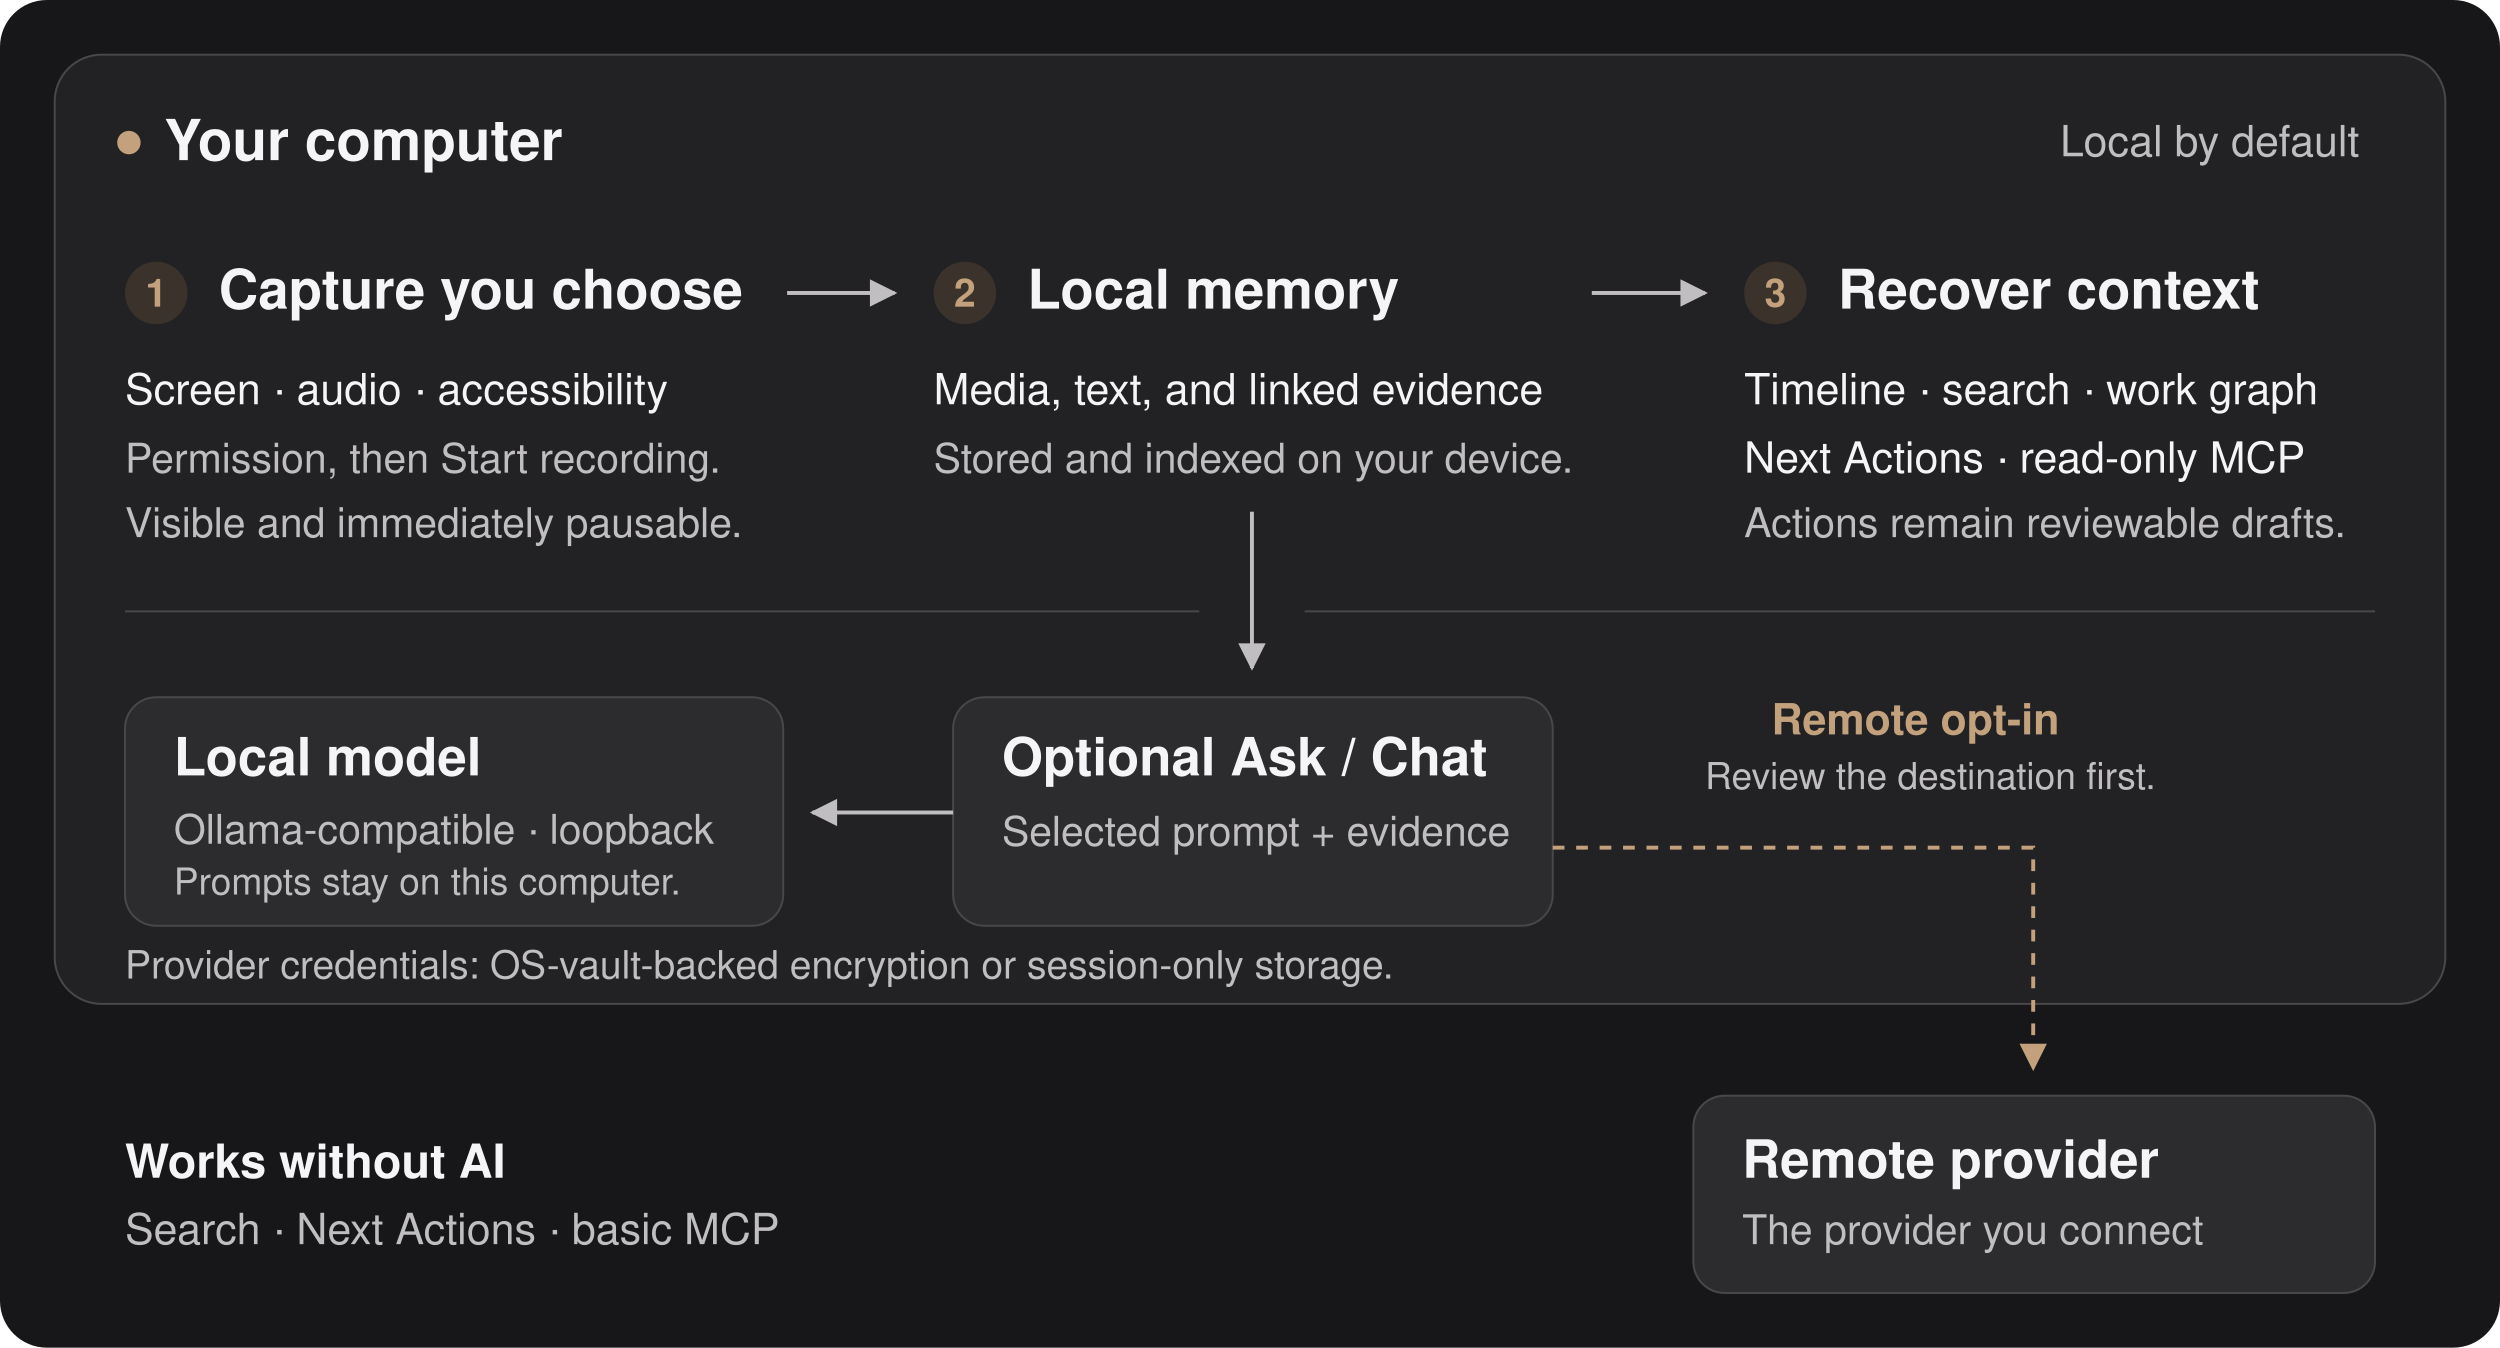
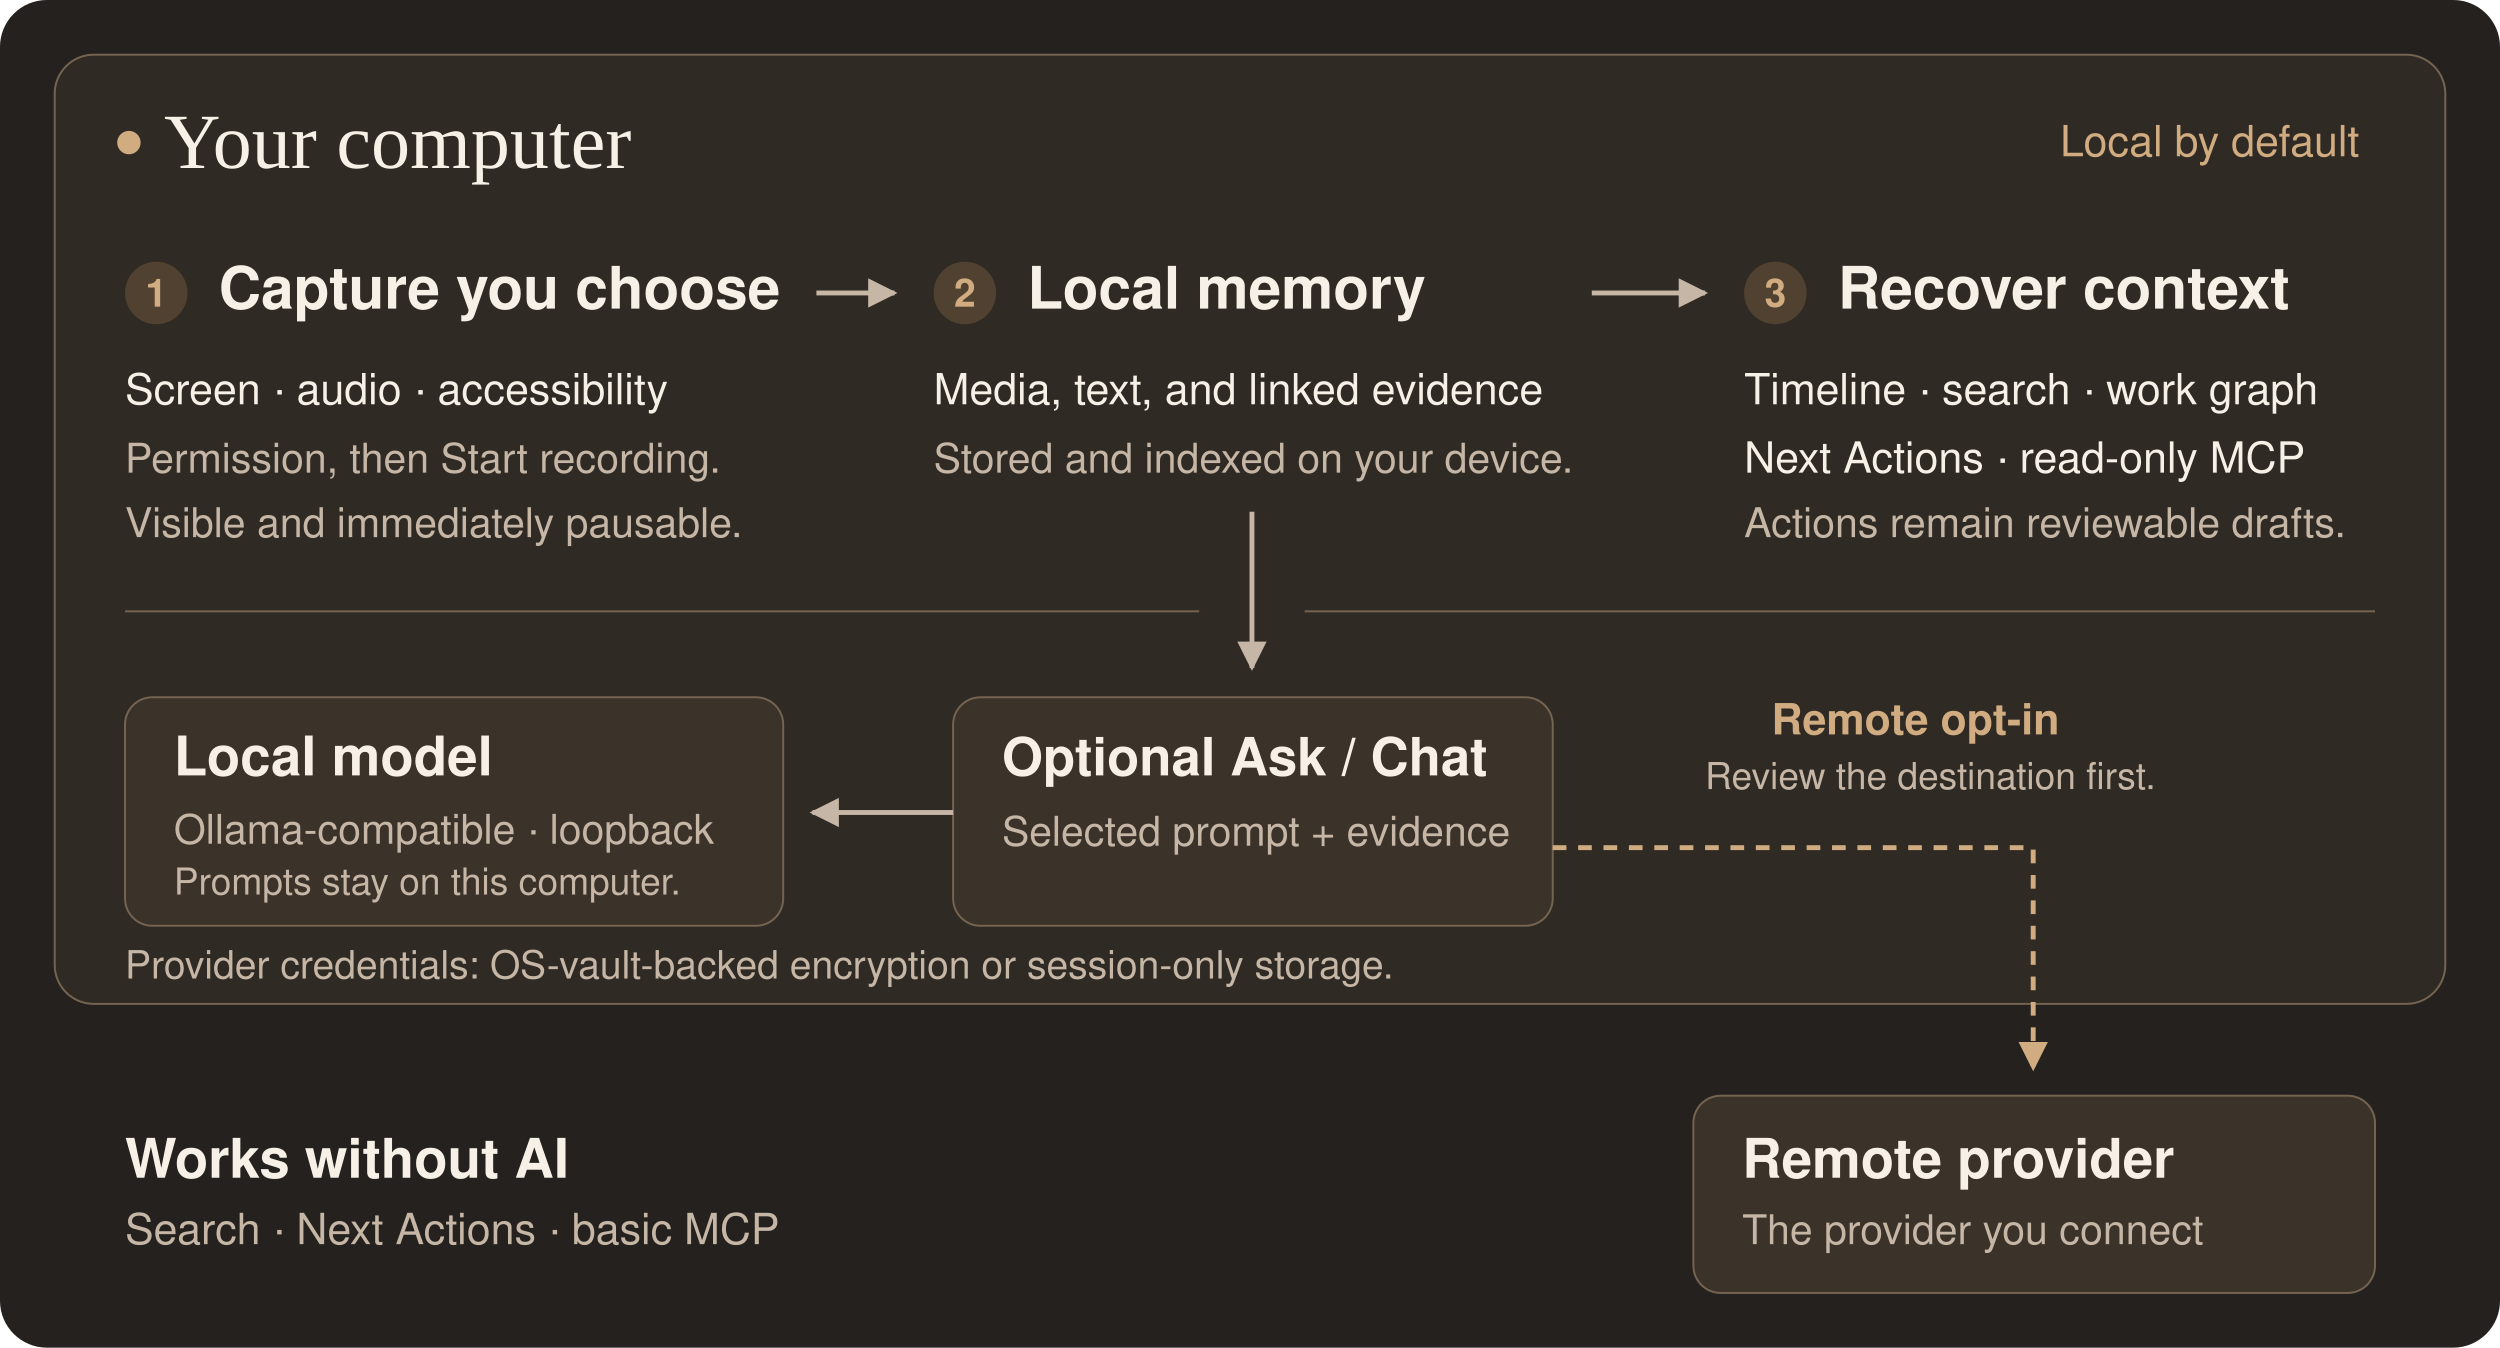
<svg xmlns="http://www.w3.org/2000/svg" width="1280" height="690" viewBox="0 0 1280 690" role="img" aria-labelledby="diagram-title diagram-description">
  <defs>
-     <marker id="local-arrow" viewBox="0 0 10 10" refX="9" refY="5" markerWidth="7" markerHeight="7" orient="auto-start-reverse">
-       <path d="M 0 0 L 10 5 L 0 10 z" fill="#c0bec0" />
+     <marker id="local-arrow" viewBox="0 0 10 10" refX="9" refY="5" markerWidth="6" markerHeight="6" orient="auto-start-reverse">
+       <path d="M 0 0 L 10 5 L 0 10 z" fill="#c5b6a6" />
    </marker>
-     <marker id="remote-arrow" viewBox="0 0 10 10" refX="9" refY="5" markerWidth="7" markerHeight="7" orient="auto">
-       <path d="M 0 0 L 10 5 L 0 10 z" fill="#c3a17c" />
+     <marker id="remote-arrow" viewBox="0 0 10 10" refX="9" refY="5" markerWidth="6" markerHeight="6" orient="auto">
+       <path d="M 0 0 L 10 5 L 0 10 z" fill="#d0ac80" />
    </marker>
  </defs>
-   <rect width="1280" height="690" rx="24" fill="#171719" />
-   <g font-family="-apple-system, BlinkMacSystemFont, 'Segoe UI', Helvetica, Arial, sans-serif" fill="#f5f5f7">
-     <rect x="28" y="28" width="1224" height="486" rx="24" fill="#222224" stroke="#494749" />
-     <circle cx="66" cy="73" r="6" fill="#c3a17c" />
-     <text x="84" y="82" font-size="29" font-weight="650">Your computer</text>
-     <text x="1208" y="80" text-anchor="end" font-size="22" fill="#c0bec0">Local by default</text>
+   <rect width="1280" height="690" rx="24" fill="#24211e" />
+   <g font-family="-apple-system, BlinkMacSystemFont, 'Segoe UI', Helvetica, Arial, sans-serif" fill="#f6f0e6">
+     <rect x="28" y="28" width="1224" height="486" rx="20" fill="#302a25" stroke="#756451" />
+     <circle cx="66" cy="73" r="6" fill="#d0ac80" />
+     <text x="84" y="86" font-family="Georgia, 'Times New Roman', serif" font-size="40">Your computer</text>
+     <text x="1208" y="80" text-anchor="end" font-size="22" font-weight="500" fill="#d0ac80">Local by default</text>
    <g transform="translate(64 134)">
-       <circle cx="16" cy="16" r="16" fill="#3a322b" />
-       <text x="16" y="23" text-anchor="middle" font-size="20" font-weight="600" fill="#c3a17c">1</text>
-       <text x="48" y="24" font-size="28" font-weight="650">Capture you choose</text>
+       <circle cx="16" cy="16" r="16" fill="#504131" />
+       <text x="16" y="23" text-anchor="middle" font-size="20" font-weight="600" fill="#d0ac80">1</text>
+       <text x="48" y="24" font-size="30" font-weight="650">Capture you choose</text>
      <text x="0" y="73" font-size="22">Screen · audio · accessibility</text>
-       <text x="0" y="108" font-size="21" fill="#c0bec0">Permission, then Start recording.</text>
-       <text x="0" y="141" font-size="21" fill="#c0bec0">Visible and immediately pausable.</text>
+       <text x="0" y="108" font-size="21" fill="#c5b6a6">Permission, then Start recording.</text>
+       <text x="0" y="141" font-size="21" fill="#c5b6a6">Visible and immediately pausable.</text>
    </g>
    <g transform="translate(478 134)">
-       <circle cx="16" cy="16" r="16" fill="#3a322b" />
-       <text x="16" y="23" text-anchor="middle" font-size="20" font-weight="600" fill="#c3a17c">2</text>
-       <text x="48" y="24" font-size="28" font-weight="650">Local memory</text>
+       <circle cx="16" cy="16" r="16" fill="#504131" />
+       <text x="16" y="23" text-anchor="middle" font-size="20" font-weight="600" fill="#d0ac80">2</text>
+       <text x="48" y="24" font-size="30" font-weight="650">Local memory</text>
      <text x="0" y="73" font-size="22">Media, text, and linked evidence</text>
-       <text x="0" y="108" font-size="21" fill="#c0bec0">Stored and indexed on your device.</text>
+       <text x="0" y="108" font-size="21" fill="#c5b6a6">Stored and indexed on your device.</text>
    </g>
    <g transform="translate(893 134)">
-       <circle cx="16" cy="16" r="16" fill="#3a322b" />
-       <text x="16" y="23" text-anchor="middle" font-size="20" font-weight="600" fill="#c3a17c">3</text>
-       <text x="48" y="24" font-size="28" font-weight="650">Recover context</text>
+       <circle cx="16" cy="16" r="16" fill="#504131" />
+       <text x="16" y="23" text-anchor="middle" font-size="20" font-weight="600" fill="#d0ac80">3</text>
+       <text x="48" y="24" font-size="30" font-weight="650">Recover context</text>
      <text x="0" y="73" font-size="22">Timeline · search · work graph</text>
      <text x="0" y="108" font-size="22">Next Actions · read-only MCP</text>
-       <text x="0" y="141" font-size="21" fill="#c0bec0">Actions remain reviewable drafts.</text>
+       <text x="0" y="141" font-size="21" fill="#c5b6a6">Actions remain reviewable drafts.</text>
    </g>
-     <g fill="none" stroke="#c0bec0" stroke-width="2" marker-end="url(#local-arrow)">
-       <path d="M 403 150 H 458" />
+     <g fill="none" stroke="#c5b6a6" stroke-width="2.5" marker-end="url(#local-arrow)">
+       <path d="M 418 150 H 458" />
      <path d="M 815 150 H 873" />
      <path d="M 641 262 V 342" />
    </g>
-     <path d="M 64 313 H 614 M 668 313 H 1216" stroke="#494749" />
-     <rect x="64" y="357" width="337" height="117" rx="16" fill="#2c2c2e" stroke="#494749" />
-     <text x="89" y="397" font-size="27" font-weight="650">Local model</text>
-     <text x="89" y="432" font-size="21" fill="#c0bec0">Ollama-compatible · loopback</text>
-     <text x="89" y="458" font-size="19" fill="#c0bec0">Prompts stay on this computer.</text>
-     <rect x="488" y="357" width="307" height="117" rx="16" fill="#2c2c2e" stroke="#494749" />
+     <path d="M 64 313 H 614 M 668 313 H 1216" stroke="#756451" />
+     <rect x="64" y="357" width="337" height="117" rx="14" fill="#3b322a" stroke="#756451" />
+     <text x="89" y="397" font-size="28" font-weight="650">Local model</text>
+     <text x="89" y="432" font-size="21" fill="#c5b6a6">Ollama-compatible · loopback</text>
+     <text x="89" y="458" font-size="19" fill="#c5b6a6">Prompts stay on this computer.</text>
+     <rect x="488" y="357" width="307" height="117" rx="14" fill="#3b322a" stroke="#756451" />
    <text x="513" y="397" font-size="27" font-weight="650">Optional Ask / Chat</text>
-     <text x="513" y="433" font-size="21" fill="#c0bec0">Selected prompt + evidence</text>
-     <path d="M 488 416 H 416" fill="none" stroke="#c0bec0" stroke-width="2" marker-end="url(#local-arrow)" />
-     <text x="907" y="376" font-size="22" font-weight="600" fill="#c3a17c">Remote opt-in</text>
-     <text x="873" y="404" font-size="19" fill="#c0bec0">Review the destination first.</text>
-     <path d="M 795 434 H 1041 V 547" fill="none" stroke="#c3a17c" stroke-width="2" stroke-dasharray="6 6" marker-end="url(#remote-arrow)" />
-     <text x="64" y="501" font-size="20" fill="#c0bec0">Provider credentials: OS-vault-backed encryption or session-only storage.</text>
-     <rect x="867" y="561" width="349" height="101" rx="16" fill="#2c2c2e" stroke="#494749" />
-     <text x="892" y="603" font-size="27" font-weight="650">Remote provider</text>
-     <text x="892" y="637" font-size="21" fill="#c0bec0">The provider you connect</text>
-     <text x="64" y="603" font-size="24" font-weight="600">Works without AI</text>
-     <text x="64" y="637" font-size="22" fill="#c0bec0">Search · Next Actions · basic MCP</text>
+     <text x="513" y="433" font-size="21" fill="#c5b6a6">Selected prompt + evidence</text>
+     <path d="M 488 416 H 416" fill="none" stroke="#c5b6a6" stroke-width="2.5" marker-end="url(#local-arrow)" />
+     <text x="907" y="376" font-size="22" font-weight="600" fill="#d0ac80">Remote opt-in</text>
+     <text x="873" y="404" font-size="19" fill="#c5b6a6">Review the destination first.</text>
+     <path d="M 795 434 H 1041 V 547" fill="none" stroke="#d0ac80" stroke-width="2.5" stroke-dasharray="7 6" marker-end="url(#remote-arrow)" />
+     <text x="64" y="501" font-size="20" fill="#c5b6a6">Provider credentials: OS-vault-backed encryption or session-only storage.</text>
+     <rect x="867" y="561" width="349" height="101" rx="14" fill="#3b322a" stroke="#756451" />
+     <text x="892" y="603" font-size="28" font-weight="650">Remote provider</text>
+     <text x="892" y="637" font-size="21" fill="#c5b6a6">The provider you connect</text>
+     <text x="64" y="603" font-size="28" font-weight="650">Works without AI</text>
+     <text x="64" y="637" font-size="22" fill="#c5b6a6">Search · Next Actions · basic MCP</text>
  </g>
</svg>
